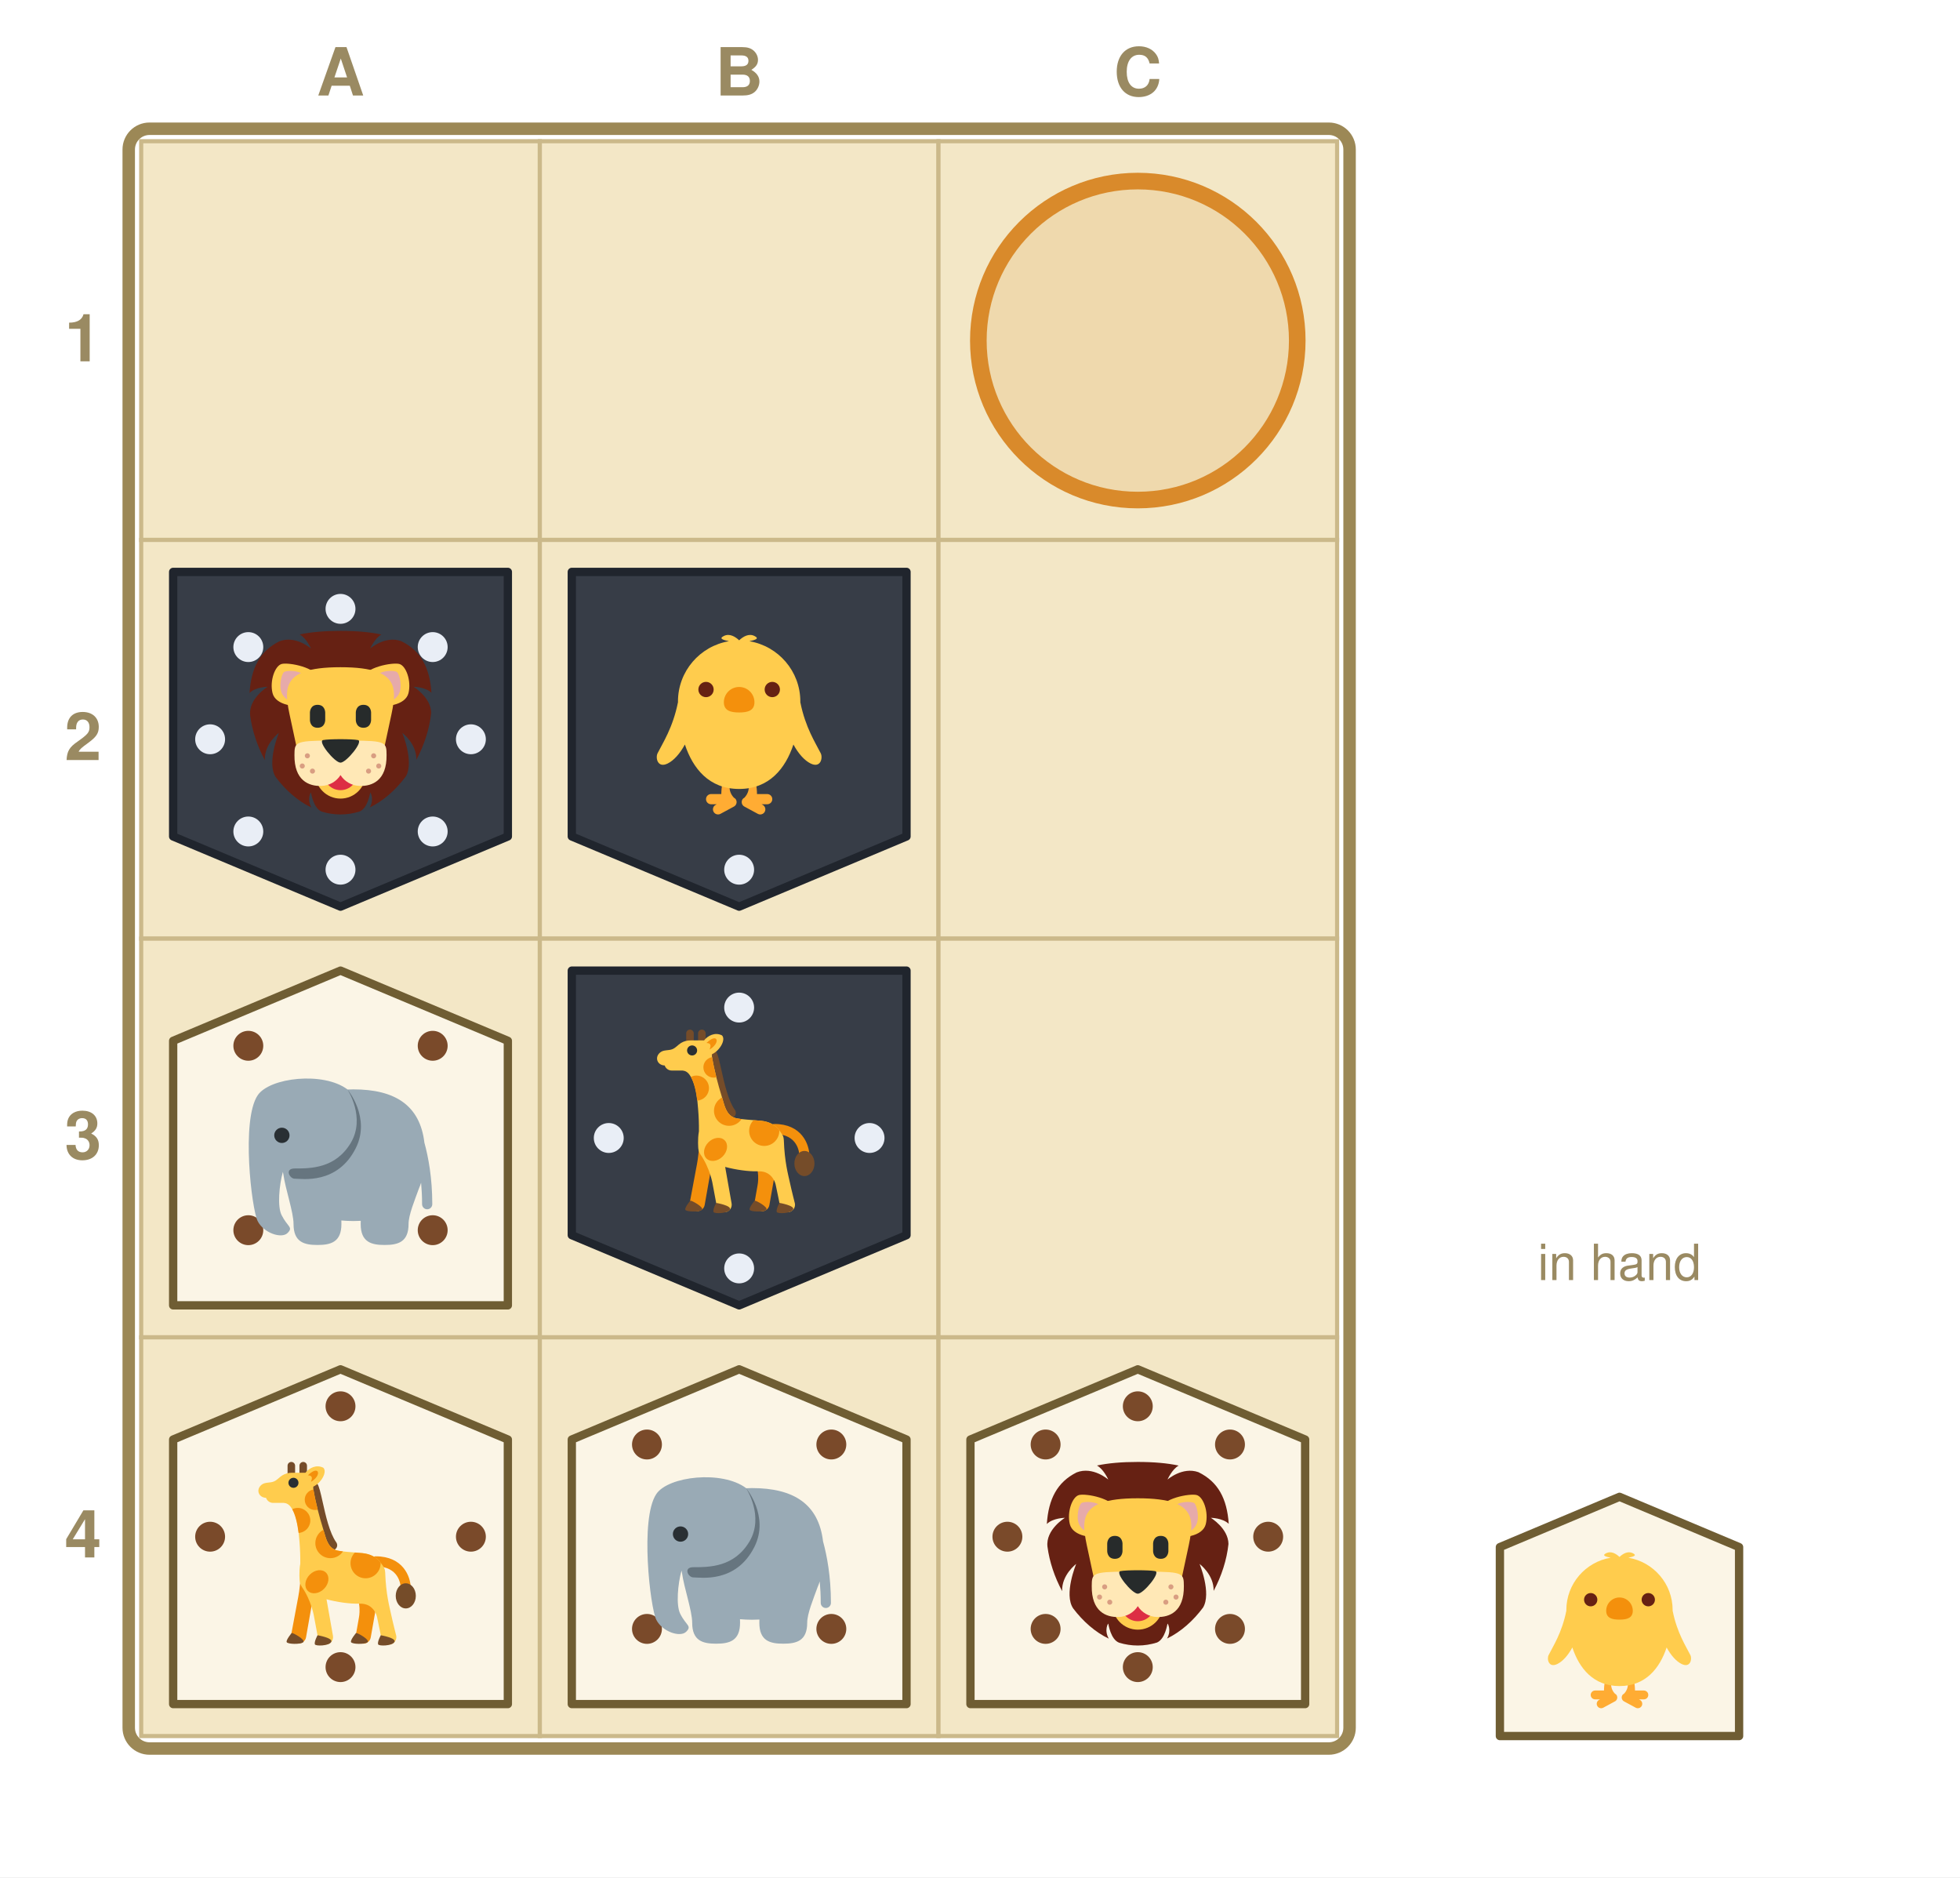
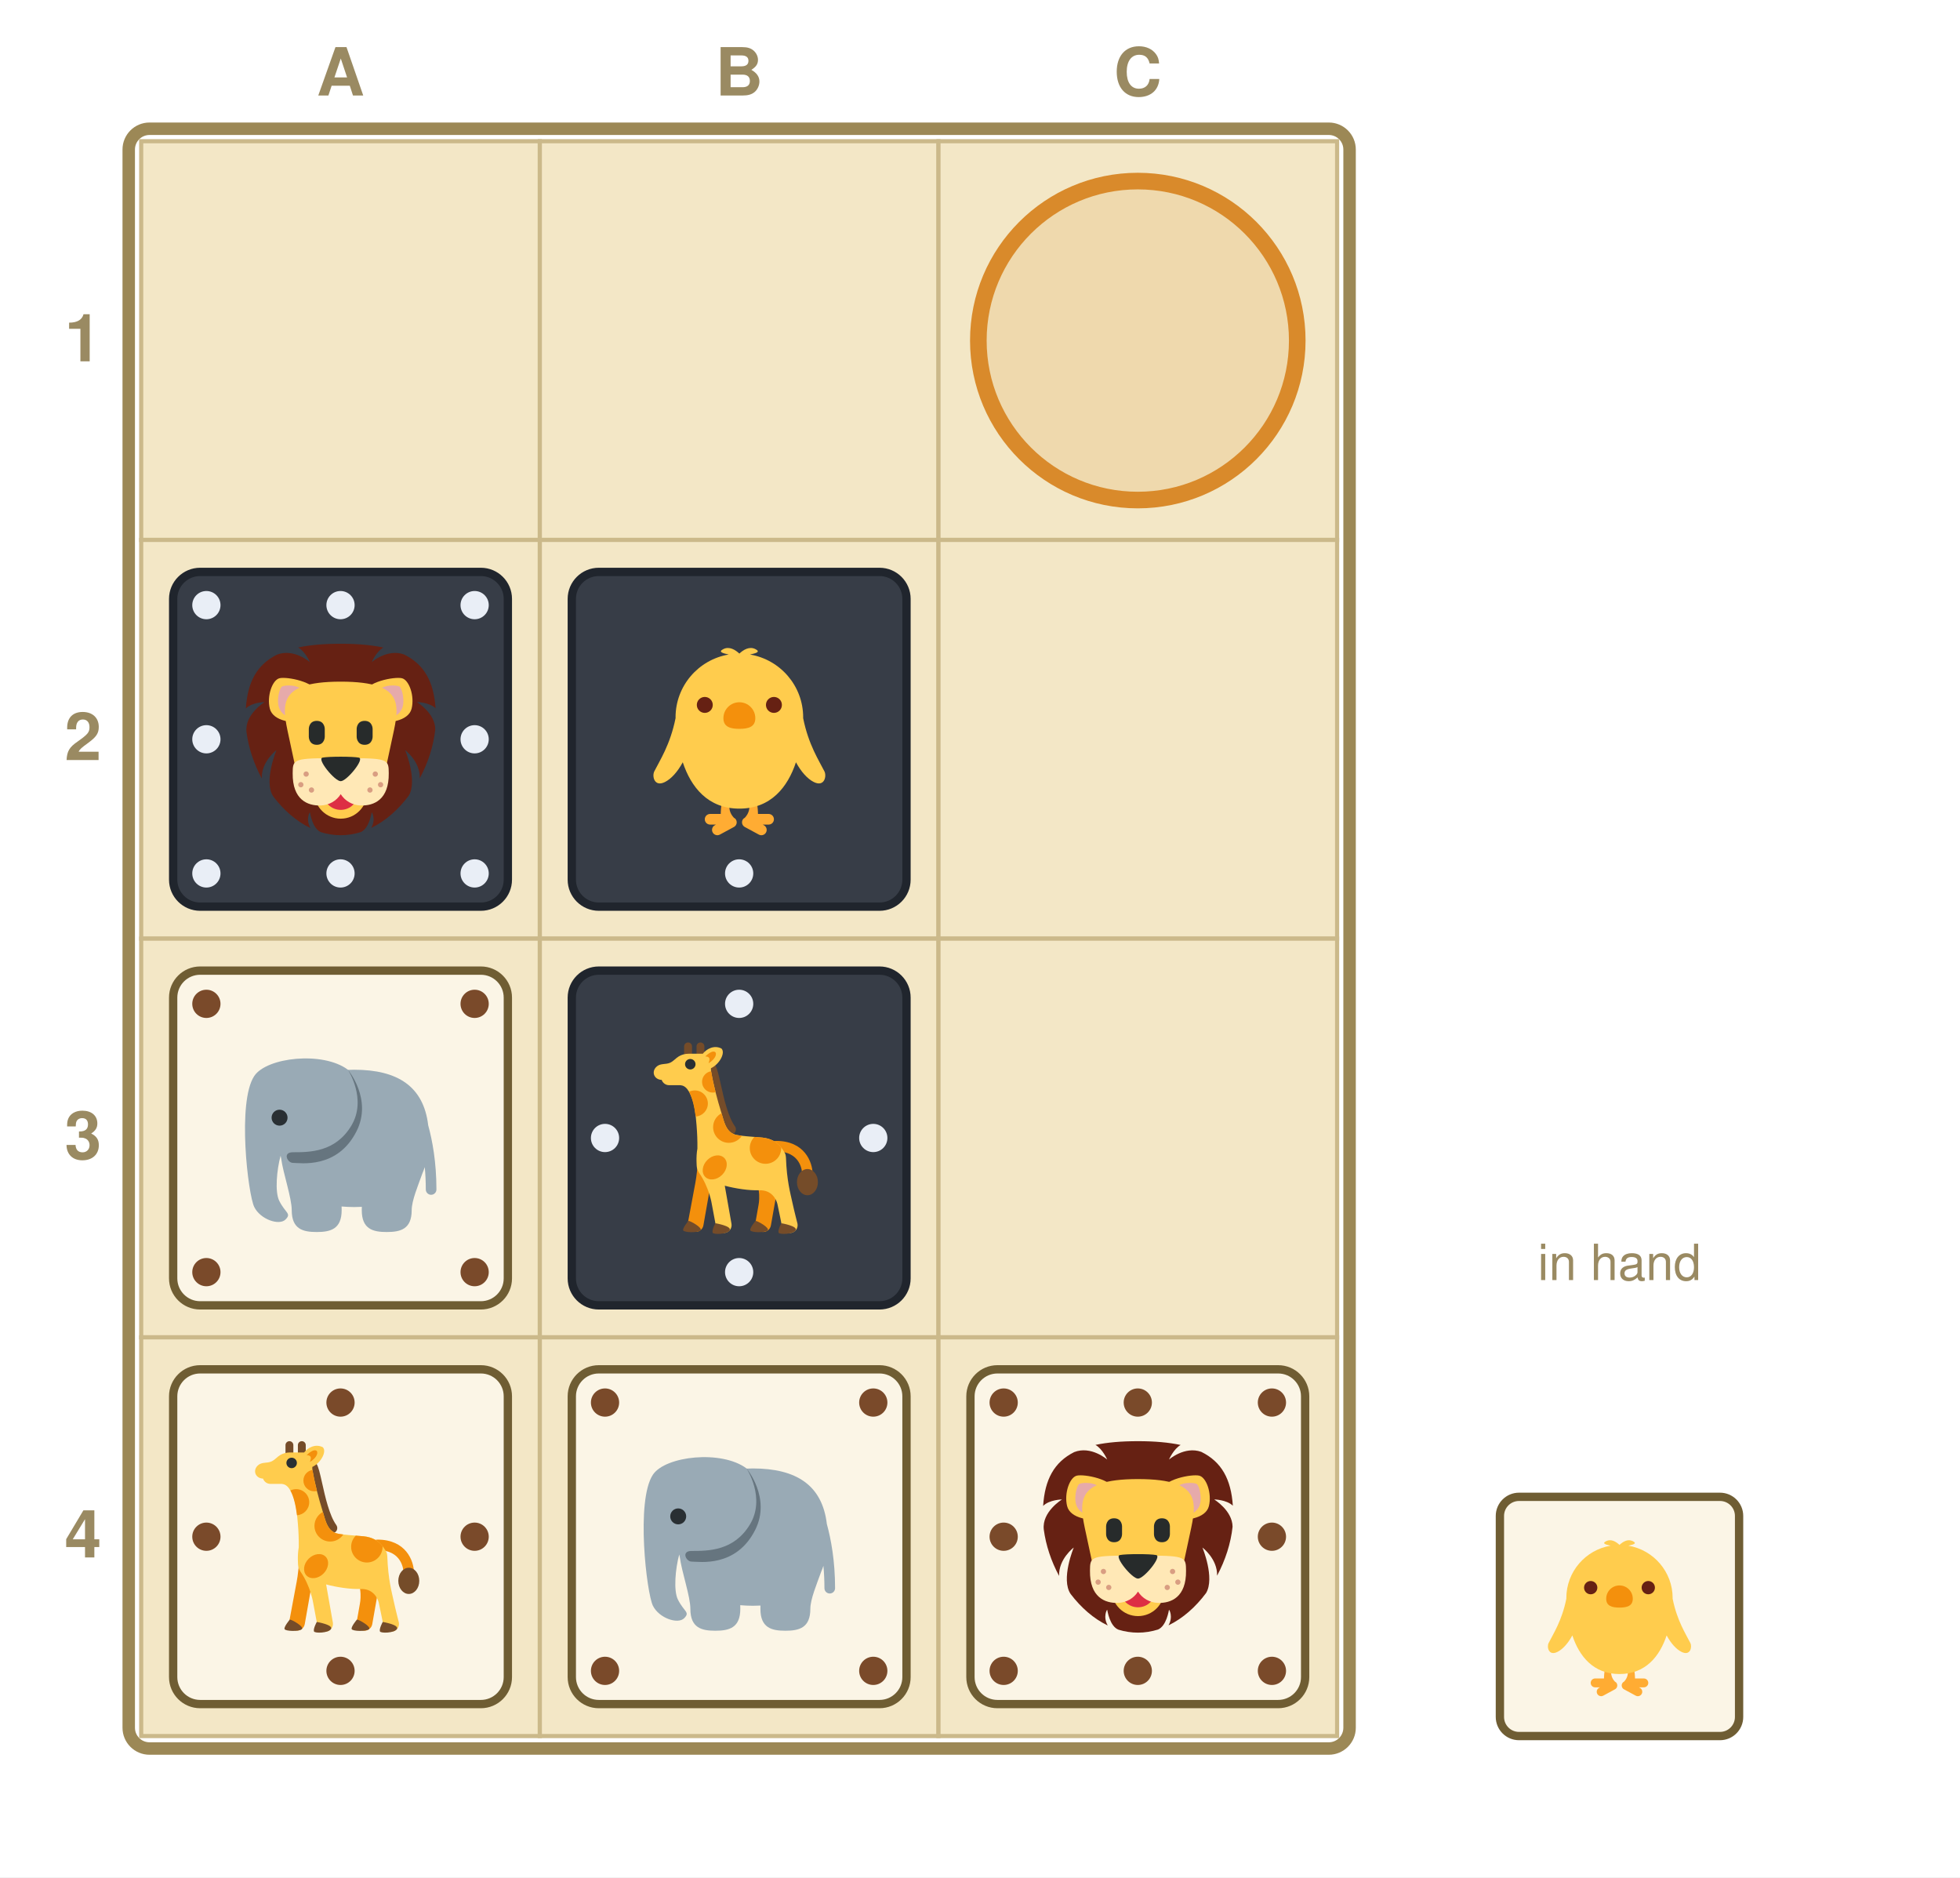
<svg xmlns="http://www.w3.org/2000/svg" width="472" height="452" viewBox="0 0 472 452" font-family="-apple-system,Segoe UI,Helvetica,Arial,sans-serif">
  <rect width="472" height="452" fill="#ffffff" />
  <defs>
    <symbol id="e_chick" viewBox="0 0 36 36">
      <path fill="#FFAC33" d="M17.38 33.098c-.097-.18-.25-.302-.417-.391C15.366 31.001 16.5 29 16.5 29c0-.553 1-2 0-2l-1 1c-1 1-1 4-1 4h-2c-.553 0-1 .447-1 1s.447 1 1 1h1.108l-.222.12c-.486.263-.667.869-.404 1.355s.869.667 1.356.404l2.639-1.427c.485-.262.666-.868.403-1.354zM23.5 32h-2s0-3-1-4l-1-1c-1 0 0 1.447 0 2 0 0 1.135 2.001-.462 3.707-.168.089-.32.211-.418.391-.263.486-.082 1.093.404 1.355l2.639 1.427c.486.263 1.093.082 1.356-.404.263-.486.082-1.093-.404-1.355L22.393 34H23.5c.553 0 1-.447 1-1s-.447-1-1-1z" />
      <path fill="#FFCC4D" d="M34 24c-1-2-3-5-4-10h-.008c.001-.052.008-.102.008-.154 0-5.943-4.324-10.864-9.996-11.819 1.189-.26 2.031-.509.996-1.027-1.115-.558-2.23.129-2.999.846h-.002C17.23 1.129 16.116.442 15 1c-1.035.518-.193.767.996 1.026C10.325 2.981 6 7.902 6 13.846c0 .052.007.102.008.154H6c-1 5-3 8-4 10-.447.895 0 3 2 2 1.191-.596 2.377-1.912 3.357-3.715C8.902 26.94 12.066 31 18 31c5.934 0 9.098-4.06 10.643-8.715.98 1.803 2.166 3.119 3.357 3.715 2 1 2.447-1.105 2-2z" />
      <path fill="#F4900C" d="M21 14c0 1.657-1.343 2-3 2s-3-.343-3-2 1.343-3 3-3 3 1.343 3 3z" />
      <circle fill="#662113" cx="11.5" cy="11.5" r="1.5" />
      <circle fill="#662113" cx="24.5" cy="11.5" r="1.5" />
    </symbol>
    <symbol id="e_elephant" viewBox="0 0 36 36">
      <path fill="#99AAB5" d="M34.453 15.573c-.864-7.3-5.729-10.447-13.93-10.447-.391 0-.763.017-1.139.031-.013-.01-.022-.021-.035-.031C14.655 1.605 4.091 2.779 1.745 6.3c-3.255 4.883-1.174 22.3 0 24.646 1.173 2.35 4.694 3.521 5.868 2.35 1.174-1.176 0-1.176-1.173-3.521-.85-1.701-.466-5.859.255-8.471.028.168.068.322.1.486.39 2.871 1.993 7.412 1.993 9.744 0 3.564 2.102 4.107 4.694 4.107 2.593 0 4.695-.543 4.695-4.107 0-.24-.008-.463-.012-.695.757.064 1.535.107 2.359.107.497 0 .977-.016 1.448-.039-.004.209-.013.41-.013.627 0 3.564 2.103 4.107 4.694 4.107 2.593 0 4.695-.543 4.695-4.107 0-1.801 1.192-4.625 2.039-6.982.159-.354.291-.732.42-1.117.118 1.307.193 2.706.193 4.206 0 .553.447 1 1 1s1-.447 1-1c0-5.153-.771-9.248-1.547-12.068z" />
      <path fill="#66757F" d="M19.35 5.126S23 10.641 20 15.641c-3 5-7.838 5-11 5-2 0-1 2 0 2 1.414 0 8.395 1.211 12-6 3-6-1.65-11.515-1.65-11.515z" />
      <circle fill="#292F33" cx="6.5" cy="14.141" r="1.5" />
    </symbol>
    <symbol id="e_giraffe" viewBox="0 0 36 36">
      <path d="M22.217 35.615h-.002c-.804-.142-1.34-.908-1.198-1.712l.59-3.344s.68-3.165-1.076-5.449c1.259-1.171 5.024.085 5.024.085l-1.626 9.221c-.142.804-.908 1.34-1.712 1.199zm-12.692-.021h-.002c-.804-.142-1.34-.908-1.198-1.712l1.312-7.025s.503-2.419.503-4.439c1.142-.439 2.723 2.757 2.723 2.757l-1.626 9.221c-.143.803-.909 1.339-1.712 1.198zm21.277-9.823c-.537 0-.977-.431-.985-.969-.012-.723-.304-4.326-4.925-4.326-.545 0-.985-.441-.985-.985s.441-.985.985-.985c5.363 0 6.858 3.938 6.896 6.264.009.545-.425.993-.969 1.002l-.017-.001z" fill="#F4900C" />
      <g fill="#754C29">
        <path d="M15.226 17.252l-3.46-11.98 1.687-1.02c.369.61.628 1.722 1.054 3.633.569 2.558 1.349 6.06 2.657 7.876.318.442.218 1.058-.224 1.376-.175.126-1.714.115-1.714.115zM7.615 2.71V.739c0-.408.331-.739.739-.739s.739.331.739.739V2.71H7.615zm2.332 0V.739c0-.408.331-.739.739-.739s.739.331.739.739V2.71H9.947z" />
        <ellipse cx="30.802" cy="26.263" rx="1.971" ry="2.464" />
      </g>
      <path fill="#FFCC4D" d="M28.935 34.094s-.647-2.515-.998-4.154c-.332-1.549-1.025-3.981-1.171-8.225-.01-.145-.039-.512-.138-.779-.122-.33-.567-.933-.766-1.203-.777-1.052-2.012-1.691-3.526-1.847-1.283-.132-2.573-.185-3.854-.339-.59-.071-1.1-.156-1.422-.272-1.636-.589-1.962-2.502-2.414-3.965-.8-2.59-1.508-5.225-1.961-7.9l-.036.009.036-.009-.027-.165V4.84c1.567-.714 2.79-2.888 1.971-3.706-1.416-.708-2.827.11-3.513.992-.02-.001-.039-.006-.059-.006H8.459c-.655 0-1.304.16-1.872.51-.584.359-.986.907-1.633 1.19-.786.344-1.721.093-2.417.64-1.189.933-.625 2.525.854 2.578.201.577.745.993 1.39.993h2.106c.055.011.108.021.173.029.604.071 1.088.525 1.477 1.215 1.047 1.856 1.244 4.244 1.415 6.324.119 1.448.177 2.906.158 4.36-.293 1.566-.12 3.377-.12 3.377.044.419.186.777.394 1.095l-.01.011c1.99 2.81 2.449 5.97 2.449 5.97l.784 4.193c.142.804.908 1.341 1.713 1.199.804-.142 1.341-.908 1.199-1.712l-1.262-7.159c1.977.534 4.609.932 6.449.852 0 .006-.003.014-.002.02 2.371-.146 3.26 1.73 3.454 2.576.194.846.868 4.228.868 4.228.142.804.909 1.341 1.712 1.199.802-.143 1.339-.91 1.197-1.714z" />
      <path fill="#F4900C" d="M11.975 22.1c-.985.985-1.16 2.408-.391 3.178.77.77 2.193.595 3.178-.391s1.16-2.408.391-3.178c-.77-.77-2.193-.595-3.178.391zm1.088-6.185c0 1.633 1.324 2.956 2.956 2.956 1.029 0 1.933-.526 2.462-1.323-.59-.071-1.1-.156-1.422-.272-1.564-.563-1.872-2.237-2.253-3.441-.057-.179-.108-.349-.162-.523-.935.496-1.581 1.469-1.581 2.603zm-.986-4.434c0-1.361-1.103-2.464-2.464-2.464-.388 0-.75.098-1.077.257.635 1.126 1.015 2.885 1.242 4.653 1.282-.086 2.299-1.142 2.299-2.446zm-1.093-4.079c0 1.118.906 2.023 2.023 2.023.182 0 .355-.032.523-.077-.449-1.787-.709-3.122-.847-3.937-.961.156-1.699.985-1.699 1.991zm8.977 12.456c0 1.633 1.324 2.956 2.956 2.956 1.633 0 2.956-1.324 2.956-2.956 0-.043-.011-.082-.013-.124-.777-1.052-2.012-1.691-3.526-1.847-.457-.047-.972-.088-1.499-.128-.538.536-.874 1.277-.874 2.099zM11.598 2.613c.505-.483 1.317-1.089 1.778-.856.461.233.258 1.273-1.166 2.151.113-.439.551-1.215-.612-1.295z" />
      <circle fill="#292F33" cx="8.772" cy="4.09" r=".985" />
      <path d="M21.047 33.545s-1.142 1.351-.985 1.781 2.741.491 3.249.022-1.951-1.842-2.264-1.803zm-12.623 0s-1.142 1.351-.985 1.781c.156.43 2.741.491 3.249.022s-1.951-1.842-2.264-1.803zm4.547 2.22c.136.391 2.766.329 3.205-.461.439-.79-2.678-1.317-2.678-1.317s-.703 1.273-.527 1.778zm12.404 0c.136.391 2.766.329 3.205-.461.439-.79-2.678-1.317-2.678-1.317s-.703 1.273-.527 1.778z" fill="#754C29" />
    </symbol>
    <symbol id="e_lion" viewBox="0 0 36 36">
      <path fill="#662113" d="M32.325 10.958s2.315.024 3.511 1.177c-.336-4.971-2.104-8.249-5.944-10.13-3.141-1.119-6.066 1.453-6.066 1.453s.862-1.99 2.19-2.746C23.789.236 21.146 0 18 0c-3.136 0-5.785.227-8.006.701 1.341.745 2.215 2.758 2.215 2.758S9.194.803 6 2.053C2.221 3.949.481 7.223.158 12.174c1.183-1.19 3.55-1.215 3.55-1.215S-.105 13.267.282 16.614c.387 2.947 1.394 5.967 2.879 8.722C3.039 22.15 5.917 20 5.917 20s-2.492 5.96-.581 8.738c1.935 2.542 4.313 4.641 6.976 5.916-.955-1.645-.136-3.044-.103-2.945.042.125.459 3.112 2.137 3.743 1.178.356 2.4.548 3.654.548 1.292 0 2.55-.207 3.761-.583 1.614-.691 2.024-3.585 2.064-3.708.032-.098.843 1.287-.09 2.921 2.706-1.309 5.118-3.463 7.064-6.073 1.699-2.846-.683-8.557-.683-8.557s2.85 2.13 2.757 5.288c1.556-2.906 2.585-6.104 2.911-9.2-.035-3.061-3.459-5.13-3.459-5.13z" />
      <path fill="#FFCC4D" d="M13.859 9.495c.596 2.392.16 4.422-2.231 5.017-2.392.596-6.363.087-6.958-2.304-.596-2.392.469-5.39 1.81-5.724 1.341-.334 6.784.62 7.379 3.011zm9.104 18.432c0 2.74-2.222 4.963-4.963 4.963s-4.963-2.223-4.963-4.963c0-2.741 2.223-4.964 4.963-4.964 2.741 0 4.963 2.222 4.963 4.964z" />
      <path fill="#DD2E44" d="M21.309 27.927c0 1.827-1.481 3.309-3.309 3.309s-3.309-1.481-3.309-3.309c0-1.827 1.481-3.31 3.309-3.31s3.309 1.483 3.309 3.31z" />
      <path fill="#E6AAAA" d="M11.052 8.997c.871 1.393.447 3.229-.946 4.1-1.394.871-2.608.797-3.479-.596-.871-1.394-.186-4.131.324-4.45.51-.319 3.23-.448 4.101.946z" />
      <path fill="#FFCC4D" d="M22.141 9.495c-.596 2.392-.159 4.422 2.232 5.017 2.392.596 6.363.087 6.959-2.304.596-2.392-.47-5.39-1.811-5.724-1.342-.334-6.786.62-7.38 3.011z" />
      <path fill="#E6AAAA" d="M24.948 8.997c-.871 1.393-.447 3.229.945 4.1 1.394.871 2.608.797 3.479-.596.871-1.394.185-4.131-.324-4.45-.51-.319-3.229-.448-4.1.946z" />
      <path fill="#FFCC4D" d="M18 7.125h-.002C5.167 7.126 7.125 12.083 8.5 18.667 9.875 25.25 10.384 27 10.384 27h15.228s.51-1.75 1.885-8.333C28.872 12.083 30.829 7.126 18 7.125z" />
      <path fill="#272B2B" d="M12 16s0-1.5 1.5-1.5S15 16 15 16v1.5s0 1.5-1.5 1.5-1.5-1.5-1.5-1.5V16zm9 0s0-1.5 1.5-1.5S24 16 24 16v1.5s0 1.5-1.5 1.5-1.5-1.5-1.5-1.5V16z" />
      <path fill="#FFE8B6" d="M20.168 21.521c-1.598 0-1.385.848-2.168 2.113-.783-1.266-.571-2.113-2.168-2.113-6.865 0-6.837.375-6.865 2.828-.058 4.986 2.802 6.132 5.257 6.06 1.597-.048 2.994-.88 3.777-2.131.783 1.251 2.179 2.083 3.776 2.131 2.455.072 5.315-1.073 5.257-6.06-.029-2.453-.001-2.828-6.866-2.828z" />
      <path fill="#272B2B" d="M14.582 21.411c-1.14.233 2.279 4.431 3.418 4.431s4.559-4.198 3.419-4.431c-1.14-.232-5.698-.232-6.837 0z" />
      <circle fill="#D99E82" cx="11.5" cy="24.5" r=".5" />
      <circle fill="#D99E82" cx="10.5" cy="26.5" r=".5" />
      <circle fill="#D99E82" cx="12.5" cy="27.5" r=".5" />
      <circle fill="#D99E82" cx="24.5" cy="24.5" r=".5" />
      <circle fill="#D99E82" cx="25.5" cy="26.5" r=".5" />
      <circle fill="#D99E82" cx="23.5" cy="27.5" r=".5" />
    </symbol>
  </defs>
  <rect x="31" y="31" width="294" height="390" fill="none" stroke="#9c8856" stroke-width="3" rx="5" />
  <rect x="34" y="34" width="96" height="96" fill="#f3e7c6" stroke="#cbb98a" stroke-width="1" />
  <rect x="130" y="34" width="96" height="96" fill="#f3e7c6" stroke="#cbb98a" stroke-width="1" />
  <rect x="226" y="34" width="96" height="96" fill="#f3e7c6" stroke="#cbb98a" stroke-width="1" />
  <rect x="34" y="130" width="96" height="96" fill="#f3e7c6" stroke="#cbb98a" stroke-width="1" />
  <rect x="130" y="130" width="96" height="96" fill="#f3e7c6" stroke="#cbb98a" stroke-width="1" />
  <rect x="226" y="130" width="96" height="96" fill="#f3e7c6" stroke="#cbb98a" stroke-width="1" />
  <rect x="34" y="226" width="96" height="96" fill="#f3e7c6" stroke="#cbb98a" stroke-width="1" />
  <rect x="130" y="226" width="96" height="96" fill="#f3e7c6" stroke="#cbb98a" stroke-width="1" />
  <rect x="226" y="226" width="96" height="96" fill="#f3e7c6" stroke="#cbb98a" stroke-width="1" />
  <rect x="34" y="322" width="96" height="96" fill="#f3e7c6" stroke="#cbb98a" stroke-width="1" />
  <rect x="130" y="322" width="96" height="96" fill="#f3e7c6" stroke="#cbb98a" stroke-width="1" />
  <rect x="226" y="322" width="96" height="96" fill="#f3e7c6" stroke="#cbb98a" stroke-width="1" />
  <text x="82.0" y="23" font-size="16" text-anchor="middle" fill="#9a8a62" font-weight="600">A</text>
  <text x="178.0" y="23" font-size="16" text-anchor="middle" fill="#9a8a62" font-weight="600">B</text>
  <text x="274.0" y="23" font-size="16" text-anchor="middle" fill="#9a8a62" font-weight="600">C</text>
  <text x="20" y="87.0" font-size="16" text-anchor="middle" fill="#9a8a62" font-weight="600">1</text>
  <text x="20" y="183.0" font-size="16" text-anchor="middle" fill="#9a8a62" font-weight="600">2</text>
  <text x="20" y="279.0" font-size="16" text-anchor="middle" fill="#9a8a62" font-weight="600">3</text>
  <text x="20" y="375.0" font-size="16" text-anchor="middle" fill="#9a8a62" font-weight="600">4</text>
  <circle cx="274.0" cy="82.0" r="38.4" fill="#d98a2b" fill-opacity="0.16" stroke="#d98a2b" stroke-width="4" />
-   <polygon points="82.0,218.3 122.3,201.4 122.3,137.7 41.7,137.7 41.7,201.4" fill="#373d47" stroke="#20252d" stroke-width="2" stroke-linejoin="round" />
-   <circle cx="82.0" cy="209.4" r="3.6" fill="#e9eef6" />
-   <circle cx="59.8" cy="200.2" r="3.6" fill="#e9eef6" />
-   <circle cx="50.6" cy="178.0" r="3.6" fill="#e9eef6" />
-   <circle cx="59.8" cy="155.8" r="3.6" fill="#e9eef6" />
-   <circle cx="82.0" cy="146.6" r="3.6" fill="#e9eef6" />
-   <circle cx="104.2" cy="155.8" r="3.6" fill="#e9eef6" />
-   <circle cx="113.4" cy="178.0" r="3.6" fill="#e9eef6" />
-   <circle cx="104.2" cy="200.2" r="3.6" fill="#e9eef6" />
-   <use href="#e_lion" x="59.9" y="151.9" width="44.2" height="44.2" />
-   <polygon points="178.0,218.3 218.3,201.4 218.3,137.7 137.7,137.7 137.7,201.4" fill="#373d47" stroke="#20252d" stroke-width="2" stroke-linejoin="round" />
-   <circle cx="178.0" cy="209.4" r="3.6" fill="#e9eef6" />
-   <use href="#e_chick" x="155.9" y="151.9" width="44.2" height="44.2" />
-   <polygon points="82.0,233.7 122.3,250.6 122.3,314.3 41.7,314.3 41.7,250.6" fill="#fbf5e6" stroke="#6f5d33" stroke-width="2" stroke-linejoin="round" />
-   <circle cx="104.2" cy="251.8" r="3.6" fill="#7a4a2a" />
-   <circle cx="104.2" cy="296.2" r="3.6" fill="#7a4a2a" />
-   <circle cx="59.8" cy="296.2" r="3.6" fill="#7a4a2a" />
-   <circle cx="59.8" cy="251.8" r="3.6" fill="#7a4a2a" />
-   <use href="#e_elephant" x="59.9" y="256.0" width="44.2" height="44.2" />
-   <polygon points="178.0,314.3 218.3,297.4 218.3,233.7 137.7,233.7 137.7,297.4" fill="#373d47" stroke="#20252d" stroke-width="2" stroke-linejoin="round" />
-   <circle cx="178.0" cy="305.4" r="3.6" fill="#e9eef6" />
-   <circle cx="146.6" cy="274.0" r="3.6" fill="#e9eef6" />
-   <circle cx="178.0" cy="242.6" r="3.6" fill="#e9eef6" />
-   <circle cx="209.4" cy="274.0" r="3.6" fill="#e9eef6" />
-   <use href="#e_giraffe" x="155.9" y="247.9" width="44.2" height="44.2" />
-   <polygon points="82.0,329.7 122.3,346.6 122.3,410.3 41.7,410.3 41.7,346.6" fill="#fbf5e6" stroke="#6f5d33" stroke-width="2" stroke-linejoin="round" />
-   <circle cx="82.0" cy="338.6" r="3.6" fill="#7a4a2a" />
-   <circle cx="113.4" cy="370.0" r="3.6" fill="#7a4a2a" />
-   <circle cx="82.0" cy="401.4" r="3.6" fill="#7a4a2a" />
-   <circle cx="50.6" cy="370.0" r="3.6" fill="#7a4a2a" />
-   <use href="#e_giraffe" x="59.9" y="352.0" width="44.2" height="44.2" />
-   <polygon points="178.0,329.7 218.3,346.6 218.3,410.3 137.7,410.3 137.7,346.6" fill="#fbf5e6" stroke="#6f5d33" stroke-width="2" stroke-linejoin="round" />
-   <circle cx="200.2" cy="347.8" r="3.6" fill="#7a4a2a" />
-   <circle cx="200.2" cy="392.2" r="3.6" fill="#7a4a2a" />
-   <circle cx="155.8" cy="392.2" r="3.6" fill="#7a4a2a" />
-   <circle cx="155.8" cy="347.8" r="3.6" fill="#7a4a2a" />
-   <use href="#e_elephant" x="155.9" y="352.0" width="44.2" height="44.2" />
-   <polygon points="274.0,329.7 314.3,346.6 314.3,410.3 233.7,410.3 233.7,346.6" fill="#fbf5e6" stroke="#6f5d33" stroke-width="2" stroke-linejoin="round" />
-   <circle cx="274.0" cy="338.6" r="3.6" fill="#7a4a2a" />
-   <circle cx="296.2" cy="347.8" r="3.6" fill="#7a4a2a" />
-   <circle cx="305.4" cy="370.0" r="3.6" fill="#7a4a2a" />
-   <circle cx="296.2" cy="392.2" r="3.6" fill="#7a4a2a" />
-   <circle cx="274.0" cy="401.4" r="3.6" fill="#7a4a2a" />
-   <circle cx="251.8" cy="392.2" r="3.6" fill="#7a4a2a" />
-   <circle cx="242.6" cy="370.0" r="3.6" fill="#7a4a2a" />
-   <circle cx="251.8" cy="347.8" r="3.6" fill="#7a4a2a" />
-   <use href="#e_lion" x="251.9" y="352.0" width="44.2" height="44.2" />
+   <rect x="41.7" y="137.7" width="80.6" height="80.6" rx="6.5" fill="#373d47" stroke="#20252d" stroke-width="2" />
+   <circle cx="82.0" cy="210.3" r="3.4" fill="#e9eef6" />
+   <circle cx="49.7" cy="210.3" r="3.4" fill="#e9eef6" />
+   <circle cx="49.7" cy="178.0" r="3.4" fill="#e9eef6" />
+   <circle cx="49.7" cy="145.7" r="3.4" fill="#e9eef6" />
+   <circle cx="82.0" cy="145.7" r="3.4" fill="#e9eef6" />
+   <circle cx="114.3" cy="145.7" r="3.4" fill="#e9eef6" />
+   <circle cx="114.3" cy="178.0" r="3.4" fill="#e9eef6" />
+   <circle cx="114.3" cy="210.3" r="3.4" fill="#e9eef6" />
+   <use href="#e_lion" x="59.0" y="155.0" width="46.1" height="46.1" />
+   <rect x="137.7" y="137.7" width="80.6" height="80.6" rx="6.5" fill="#373d47" stroke="#20252d" stroke-width="2" />
+   <circle cx="178.0" cy="210.3" r="3.4" fill="#e9eef6" />
+   <use href="#e_chick" x="155.0" y="155.0" width="46.1" height="46.1" />
+   <rect x="41.7" y="233.7" width="80.6" height="80.6" rx="6.5" fill="#fbf5e6" stroke="#6f5d33" stroke-width="2" />
+   <circle cx="114.3" cy="241.7" r="3.4" fill="#7a4a2a" />
+   <circle cx="114.3" cy="306.3" r="3.4" fill="#7a4a2a" />
+   <circle cx="49.7" cy="306.3" r="3.4" fill="#7a4a2a" />
+   <circle cx="49.7" cy="241.7" r="3.4" fill="#7a4a2a" />
+   <use href="#e_elephant" x="59.0" y="251.0" width="46.1" height="46.1" />
+   <rect x="137.7" y="233.7" width="80.6" height="80.6" rx="6.5" fill="#373d47" stroke="#20252d" stroke-width="2" />
+   <circle cx="178.0" cy="306.3" r="3.4" fill="#e9eef6" />
+   <circle cx="145.7" cy="274.0" r="3.4" fill="#e9eef6" />
+   <circle cx="178.0" cy="241.7" r="3.4" fill="#e9eef6" />
+   <circle cx="210.3" cy="274.0" r="3.4" fill="#e9eef6" />
+   <use href="#e_giraffe" x="155.0" y="251.0" width="46.1" height="46.1" />
+   <rect x="41.7" y="329.7" width="80.6" height="80.6" rx="6.5" fill="#fbf5e6" stroke="#6f5d33" stroke-width="2" />
+   <circle cx="82.0" cy="337.7" r="3.4" fill="#7a4a2a" />
+   <circle cx="114.3" cy="370.0" r="3.4" fill="#7a4a2a" />
+   <circle cx="82.0" cy="402.3" r="3.4" fill="#7a4a2a" />
+   <circle cx="49.7" cy="370.0" r="3.4" fill="#7a4a2a" />
+   <use href="#e_giraffe" x="59.0" y="347.0" width="46.1" height="46.1" />
+   <rect x="137.7" y="329.7" width="80.6" height="80.6" rx="6.5" fill="#fbf5e6" stroke="#6f5d33" stroke-width="2" />
+   <circle cx="210.3" cy="337.7" r="3.4" fill="#7a4a2a" />
+   <circle cx="210.3" cy="402.3" r="3.4" fill="#7a4a2a" />
+   <circle cx="145.7" cy="402.3" r="3.4" fill="#7a4a2a" />
+   <circle cx="145.7" cy="337.7" r="3.4" fill="#7a4a2a" />
+   <use href="#e_elephant" x="155.0" y="347.0" width="46.1" height="46.1" />
+   <rect x="233.7" y="329.7" width="80.6" height="80.6" rx="6.5" fill="#fbf5e6" stroke="#6f5d33" stroke-width="2" />
+   <circle cx="274.0" cy="337.7" r="3.4" fill="#7a4a2a" />
+   <circle cx="306.3" cy="337.7" r="3.4" fill="#7a4a2a" />
+   <circle cx="306.3" cy="370.0" r="3.4" fill="#7a4a2a" />
+   <circle cx="306.3" cy="402.3" r="3.4" fill="#7a4a2a" />
+   <circle cx="274.0" cy="402.3" r="3.4" fill="#7a4a2a" />
+   <circle cx="241.7" cy="402.3" r="3.4" fill="#7a4a2a" />
+   <circle cx="241.7" cy="370.0" r="3.4" fill="#7a4a2a" />
+   <circle cx="241.7" cy="337.7" r="3.4" fill="#7a4a2a" />
+   <use href="#e_lion" x="251.0" y="347.0" width="46.1" height="46.1" />
  <text x="390.0" y="308.2" font-size="12" text-anchor="middle" fill="#9a8a62">in hand</text>
-   <polygon points="390.0,360.4 418.8,372.5 418.8,418.0 361.2,418.0 361.2,372.5" fill="#fbf5e6" stroke="#6f5d33" stroke-width="2" stroke-linejoin="round" />
-   <use href="#e_chick" x="370.8" y="372.9" width="38.4" height="38.4" />
+   <rect x="361.2" y="360.4" width="57.6" height="57.6" rx="4.6" fill="#fbf5e6" stroke="#6f5d33" stroke-width="2" />
+   <use href="#e_chick" x="370.8" y="370.0" width="38.4" height="38.4" />
</svg>
